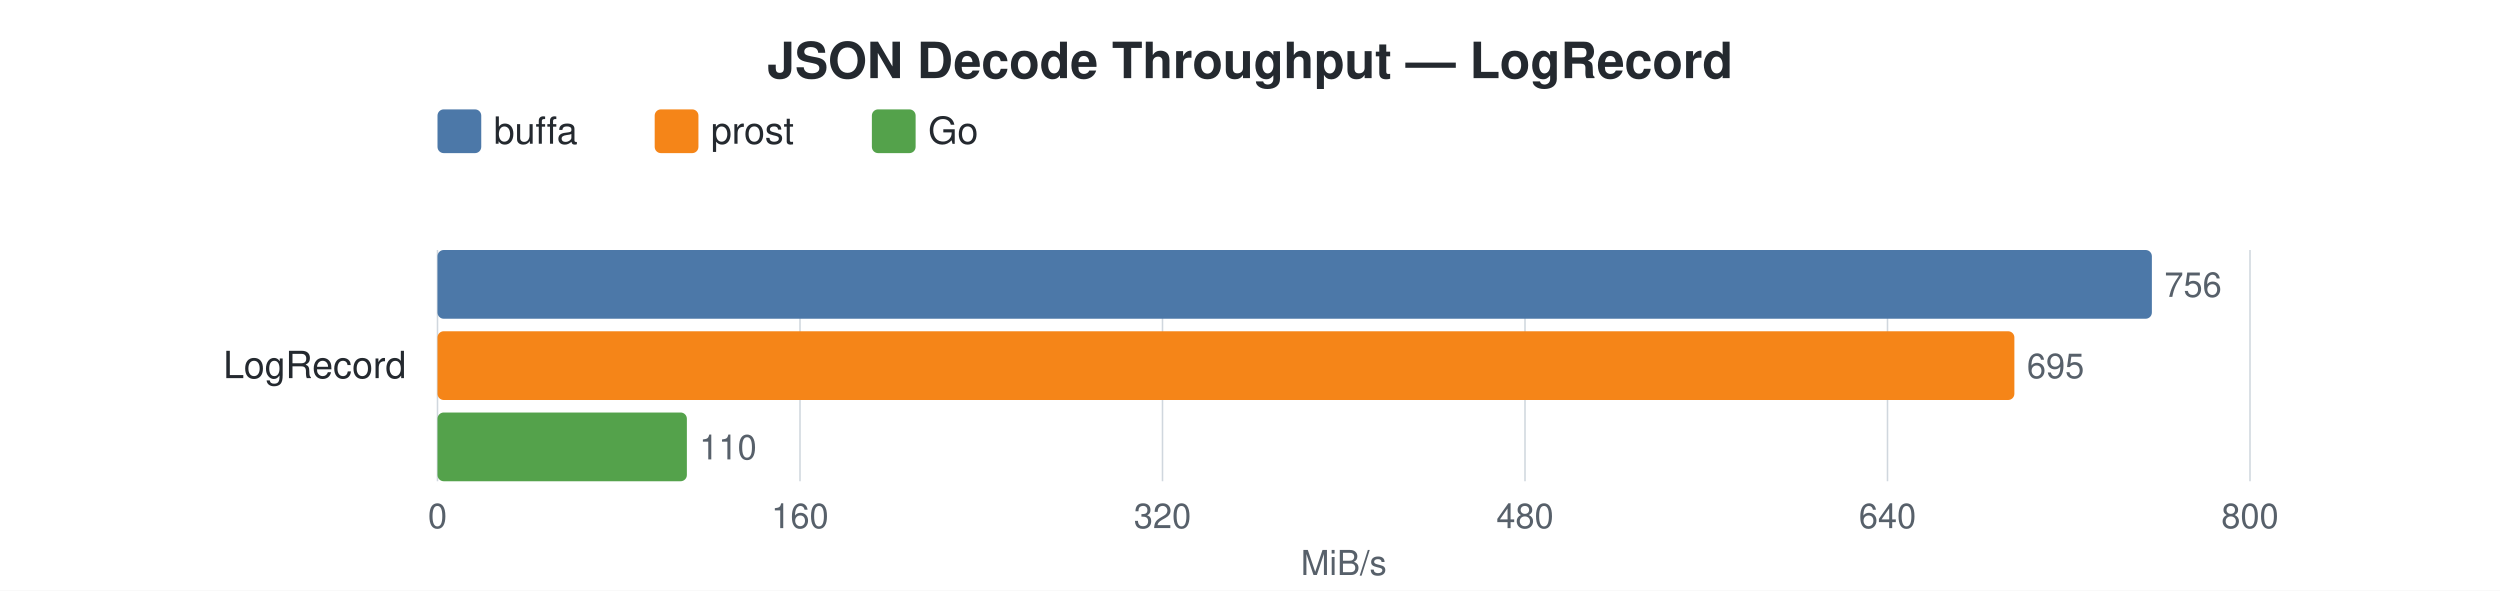
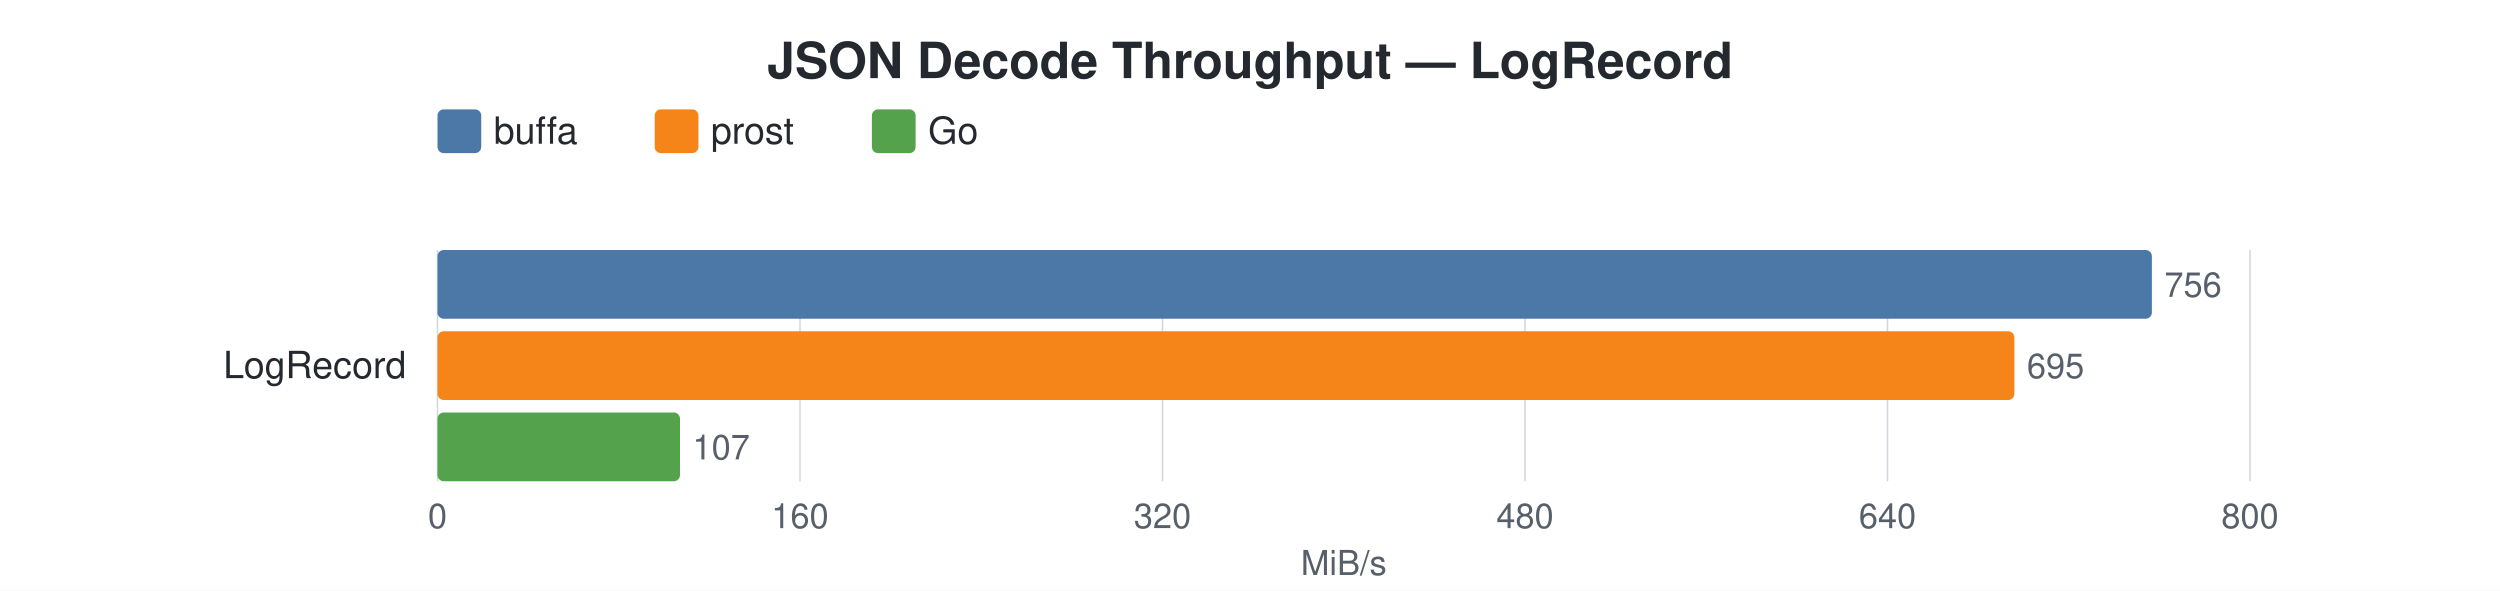
<svg xmlns="http://www.w3.org/2000/svg" width="800" height="189" viewBox="0 0 800 189">
  <style>
    text { font-family: -apple-system, BlinkMacSystemFont, "Segoe UI", Helvetica, Arial, sans-serif; }
    .title { font-size: 16px; font-weight: 600; fill: #24292f; }
    .label { font-size: 12px; fill: #24292f; }
    .value { font-size: 11px; fill: #57606a; }
    .axis-label { font-size: 11px; fill: #57606a; }
    .legend-text { font-size: 12px; fill: #24292f; }
    .grid { stroke: #d0d7de; stroke-width: 0.5; }
  </style>
  <rect width="100%" height="100%" fill="white" />
  <text x="400.0" y="25" text-anchor="middle" class="title">JSON Decode Throughput — LogRecord</text>
  <rect x="140" y="35" width="14" height="14" rx="2" fill="#4C78A8" />
  <text x="158" y="46" class="legend-text">buffa</text>
  <rect x="209.5" y="35" width="14" height="14" rx="2" fill="#F58518" />
  <text x="227.5" y="46" class="legend-text">prost</text>
  <rect x="279.0" y="35" width="14" height="14" rx="2" fill="#54A24B" />
  <text x="297.0" y="46" class="legend-text">Go</text>
  <line x1="140.0" y1="80" x2="140.0" y2="154" class="grid" />
  <text x="140.0" y="169" text-anchor="middle" class="axis-label">0</text>
  <line x1="256.0" y1="80" x2="256.0" y2="154" class="grid" />
  <text x="256.0" y="169" text-anchor="middle" class="axis-label">160</text>
  <line x1="372.0" y1="80" x2="372.0" y2="154" class="grid" />
  <text x="372.0" y="169" text-anchor="middle" class="axis-label">320</text>
  <line x1="488.0" y1="80" x2="488.0" y2="154" class="grid" />
  <text x="488.0" y="169" text-anchor="middle" class="axis-label">480</text>
  <line x1="604.0" y1="80" x2="604.0" y2="154" class="grid" />
  <text x="604.0" y="169" text-anchor="middle" class="axis-label">640</text>
  <line x1="720.0" y1="80" x2="720.0" y2="154" class="grid" />
  <text x="720.0" y="169" text-anchor="middle" class="axis-label">800</text>
  <text x="430.0" y="184" text-anchor="middle" class="axis-label">MiB/s</text>
  <text x="130" y="121.0" text-anchor="end" class="label">LogRecord</text>
  <rect x="140" y="80.0" width="548.6" height="22" rx="2" fill="#4C78A8" />
  <text x="692.6" y="95.0" class="value">756</text>
  <rect x="140" y="106.0" width="504.6" height="22" rx="2" fill="#F58518" />
  <text x="648.6" y="121.0" class="value">695</text>
-   <rect x="140" y="132.0" width="79.8" height="22" rx="2" fill="#54A24B" />
-   <text x="223.8" y="147.0" class="value">110</text>
+   <rect x="140" y="132.0" width="77.6" height="22" rx="2" fill="#54A24B" />
+   <text x="221.6" y="147.0" class="value">107</text>
</svg>
